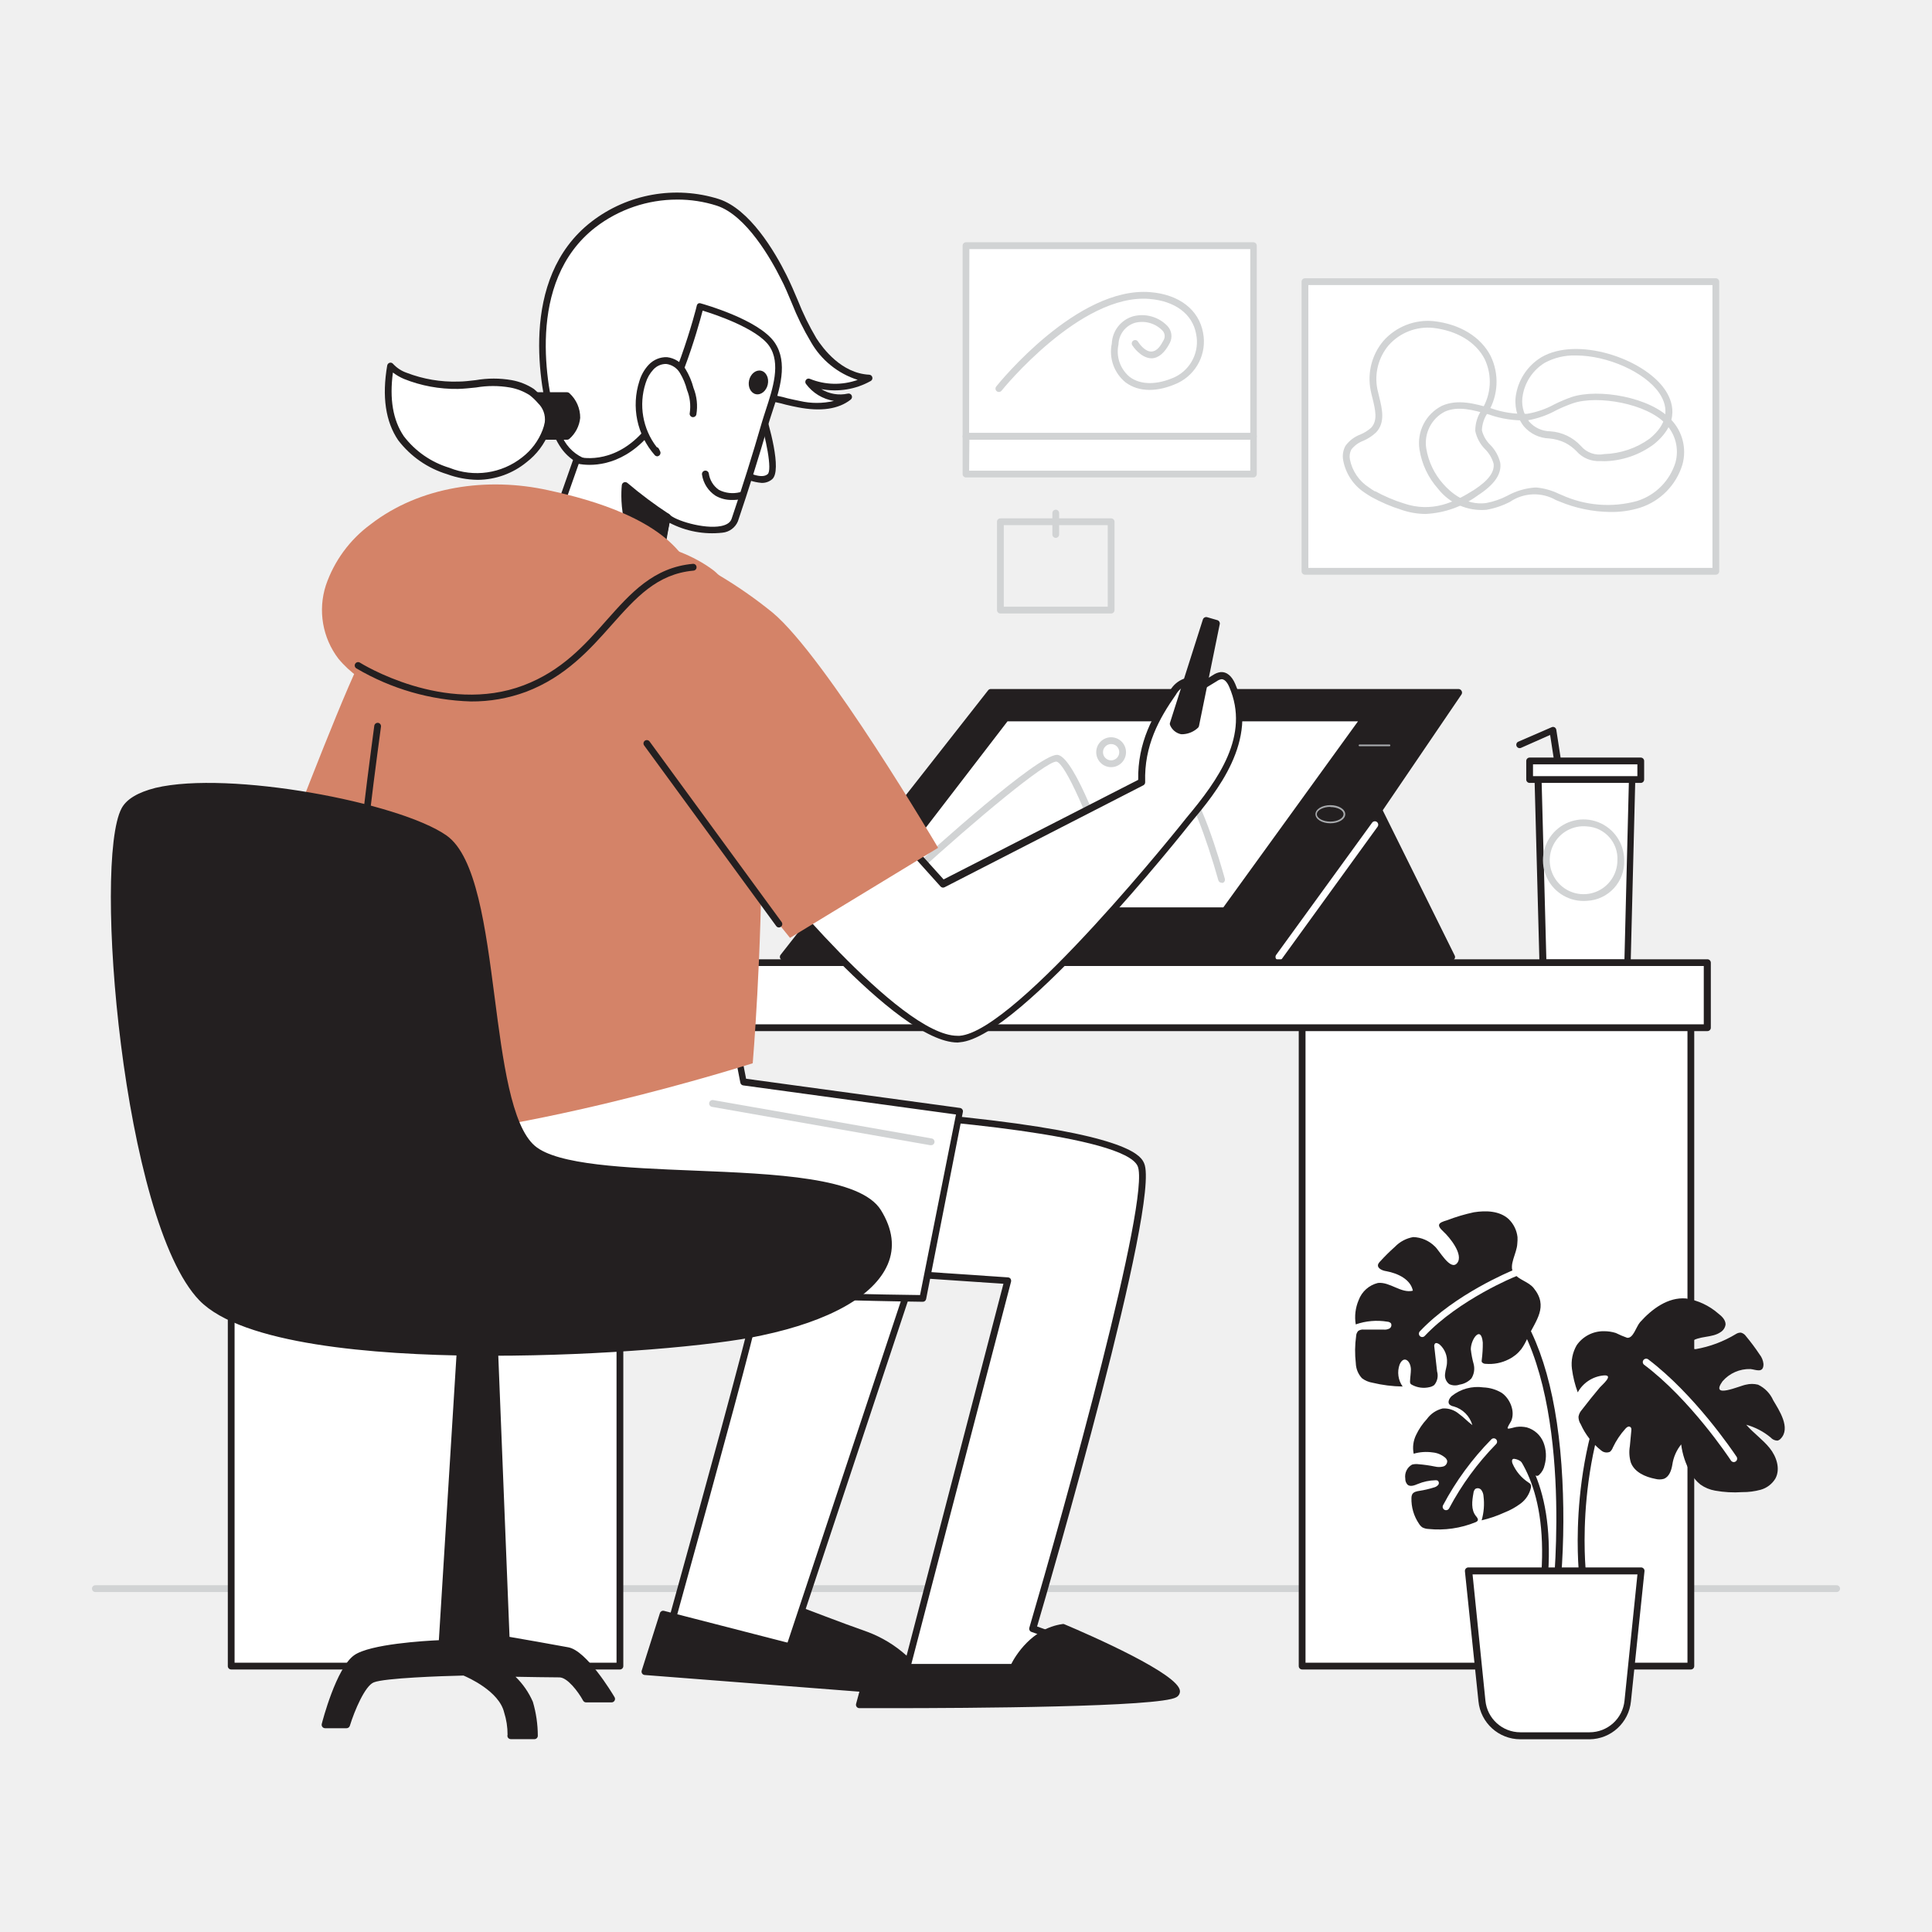
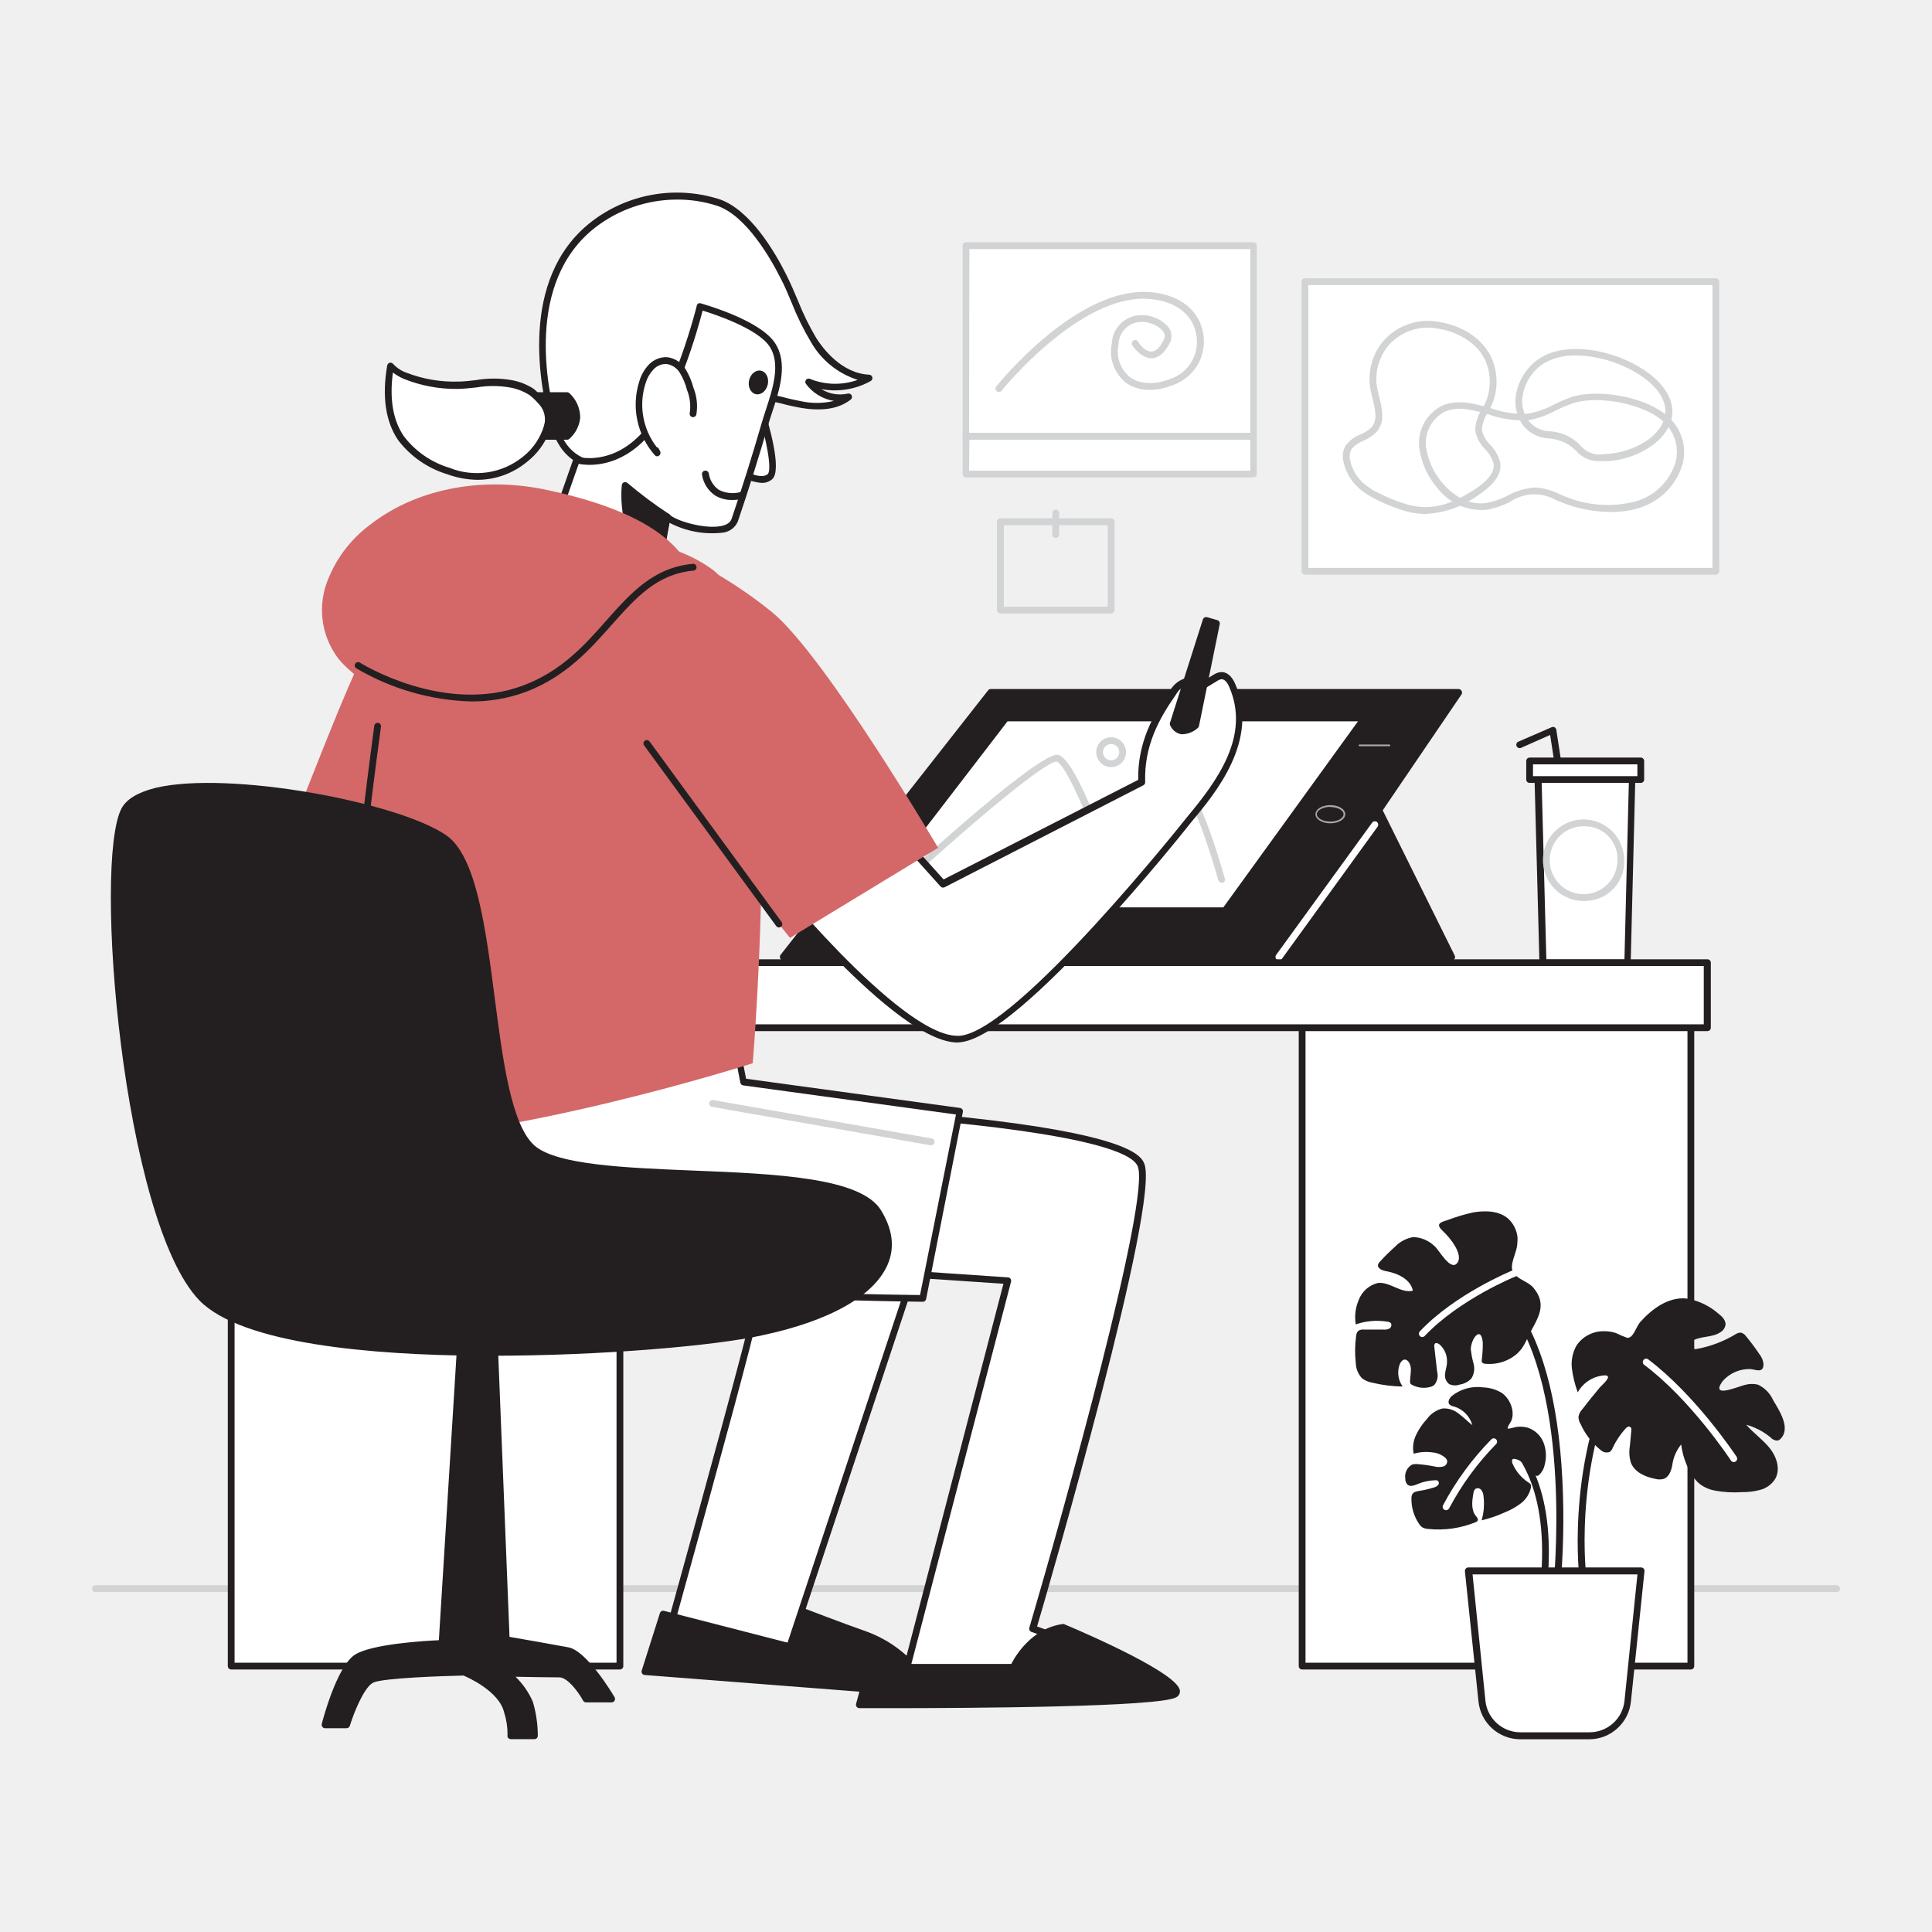
<svg xmlns="http://www.w3.org/2000/svg" width="202" height="202">
  <g fill="none" fill-rule="evenodd">
    <circle opacity=".203" transform="matrix(0 1 1 0 0 0)" cx="101" cy="101" r="101" />
    <g transform="translate(9 20)" fill-rule="nonzero">
      <path d="M183.03 146.454H.97a.355.355 0 010-.71h182.06a.355.355 0 010 .71z" fill="#D1D3D4" />
      <path fill="#FFF" d="M127.144 84.141h40.643v70.058h-40.643z" />
      <path d="M167.787 154.554h-40.643a.355.355 0 01-.354-.356V84.141c0-.197.159-.356.354-.356h40.643c.195 0 .354.16.354.356v70.043a.357.357 0 01-.354.37zm-40.29-.71h39.936V84.495h-39.935v69.347z" fill="#231F20" />
      <path fill="#FFF" d="M15.173 84.141h40.643v70.058H15.173z" />
      <path d="M55.816 154.554H15.173a.355.355 0 01-.354-.356V84.141c0-.197.158-.356.354-.356h40.643c.195 0 .354.16.354.356v70.043a.357.357 0 01-.354.37zm-40.29-.71h39.936V84.495H15.527v69.347zM134.71 63.827l8.046 16.22h-21.762z" fill="#231F20" />
      <path d="M142.756 80.403h-21.74a.35.35 0 01-.269-.583l13.715-16.22a.332.332 0 01.31-.122.354.354 0 01.277.192l8.04 16.222a.342.342 0 01-.333.511zm-20.998-.71h20.424l-7.55-15.22-12.874 15.22z" fill="#231F20" />
      <path fill="#231F20" d="M72.906 80.048h51.81l18.797-27.654H94.604z" />
      <path d="M124.717 80.403H72.892a.354.354 0 01-.276-.575l21.698-27.654a.346.346 0 01.276-.135H143.5c.13.004.249.077.311.192a.35.35 0 010 .37l-18.796 27.646a.347.347 0 01-.297.156zm-51.082-.71h50.919l18.315-26.944H94.774L73.635 79.693z" fill="#231F20" />
      <path fill="#FFF" d="M96.161 55.08L80.677 75.223h38.449l14.55-20.143z" />
      <path d="M119.126 75.579h-38.45a.354.354 0 01-.318-.2.378.378 0 010-.376L95.85 54.86a.346.346 0 01.276-.135h37.508a.34.34 0 01.31.192.35.35 0 010 .37l-14.55 20.142a.346.346 0 01-.268.15zm-37.727-.71h37.507l14.076-19.448H96.338l-14.94 19.447z" fill="#231F20" />
      <path d="M107.173 71.557a.354.354 0 01-.333-.241c-1.86-5.507-4.451-11.547-5.392-11.689-1.126 0-8.344 5.99-14.756 11.845a.355.355 0 01-.587-.185.358.358 0 01.106-.34c2.222-2.026 13.27-12.023 15.3-12.023h.078c1.812.277 5.018 9.379 5.959 12.164a.35.35 0 01-.226.448.29.29 0 01-.15.021z" fill="#D1D3D4" />
      <path d="M118.722 72.296a.354.354 0 01-.34-.263c-1.245-4.44-3.021-9.18-3.856-9.429-.835-.248-4.713 3.269-7.87 6.651a.354.354 0 01-.502.014.358.358 0 01-.014-.504c1.613-1.727 6.992-7.319 8.591-6.836 1.6.484 3.892 8.342 4.331 9.948a.355.355 0 01-.24.44l-.1-.02z" fill="#D1D3D4" />
      <path d="M130.095 66.079c-.87 0-1.557-.42-1.557-.952 0-.533.708-.945 1.557-.945.85 0 1.557.412 1.557.945 0 .533-.686.952-1.557.952zm0-1.72c-.75 0-1.415.349-1.415.768 0 .42.63.774 1.415.774.786 0 1.38-.355 1.38-.774 0-.42-.63-.746-1.38-.746v-.022zM136.28 58.022h-3.142a.092.092 0 01-.085-.086c0-.048.037-.088.085-.092h3.142a.085.085 0 01.085.092.085.085 0 01-.085.086z" fill="#A7A9AC" />
      <path d="M124.717 80.403a.375.375 0 01-.213-.064.363.363 0 01-.078-.497l10.036-13.827a.354.354 0 01.495-.078c.155.118.19.337.078.497L125 80.29a.36.36 0 01-.283.114z" fill="#FFF" />
      <path d="M107.173 60.21c-.86 0-1.557-.7-1.557-1.563a1.56 1.56 0 011.557-1.563c.86 0 1.557.7 1.557 1.563a1.56 1.56 0 01-1.557 1.563zm0-2.416a.85.85 0 00-.85.853c0 .47.38.852.85.852a.85.85 0 00.85-.852.847.847 0 00-.85-.853z" fill="#D1D3D4" />
      <path fill="#FFF" d="M9.773 80.652h159.74v6.8H9.773z" />
      <path d="M169.52 87.807H9.774a.355.355 0 01-.354-.355v-6.8a.362.362 0 01.354-.355h159.748c.193.003.35.16.353.355v6.8a.355.355 0 01-.353.355zm-159.393-.71h159.011V81H10.128v6.096z" fill="#231F20" />
      <path d="M69.856 117.436c.149.504-8.79 32.72-8.79 32.72l12.492 2.017 14.762-44.507-18.464 9.77z" fill="#FFF" />
      <path d="M73.558 152.529H73.5l-12.49-2.018a.36.36 0 01-.249-.157.414.414 0 01-.042-.29c3.489-12.549 8.683-31.527 8.782-32.593a.356.356 0 01.192-.34l18.463-9.77a.367.367 0 01.397.042.378.378 0 01.106.384l-14.77 44.507a.347.347 0 01-.332.235zm-12.031-2.665l11.804 1.912 14.395-43.378-17.551 9.28c-.39 2.039-3.298 12.846-8.662 32.186h.014z" fill="#231F20" />
      <path d="M60.31 148.763l-1.904 6.01 29.914 2.324a12.452 12.452 0 00-6.794-6.146c-3.107-1.094-6.454-2.401-6.454-2.401l-1.514 3.623-13.248-3.41z" fill="#231F20" />
      <path d="M88.32 157.453l-29.914-2.324a.354.354 0 01-.312-.462l1.904-6.01a.354.354 0 01.425-.235l12.95 3.332 1.416-3.34a.347.347 0 01.453-.191c.035 0 3.376 1.314 6.447 2.394a12.757 12.757 0 016.999 6.338c.06.108.06.24 0 .348a.34.34 0 01-.368.15zm-29.447-2.999L87.71 156.7a12.15 12.15 0 00-6.298-5.414c-2.527-.888-5.237-1.925-6.15-2.273l-1.38 3.296a.36.36 0 01-.417.214l-12.923-3.311-1.67 5.243zM39.312 117.862l-2.123 33.935s-7.176.249-8.973 1.513c-1.798 1.265-3.263 6.992-3.263 6.992h2.237s1.302-4.263 2.731-4.775c1.43-.511 9.554-.71 9.554-.71s3.92 1.52 4.55 4.128c.496 2.053.354 2.53.354 2.53h2.477a12.737 12.737 0 00-.495-3.454c-.495-1.421-2.357-3.12-2.357-3.12s4.098.086 5.464.086c1.366 0 2.788 2.615 2.788 2.615h2.668s-2.788-4.718-4.593-5.052c-1.805-.334-6.433-1.144-6.433-1.144l-1.26-31.618-3.326-1.926z" fill="#231F20" />
      <path d="M46.885 161.837h-2.477a.382.382 0 01-.29-.143.37.37 0 01-.05-.32 7.552 7.552 0 00-.36-2.337c-.532-2.224-3.78-3.652-4.247-3.85-2.3.049-8.259.262-9.37.71-.92.34-2.031 2.97-2.512 4.54a.361.361 0 01-.34.256h-2.257a.36.36 0 01-.34-.448c.056-.234 1.514-5.869 3.397-7.19 1.663-1.166 7.402-1.5 8.846-1.564l2.08-33.622a.37.37 0 01.185-.291.36.36 0 01.34 0l3.354 1.94c.105.06.172.17.177.29l1.252 31.335c1.033.178 4.629.803 6.157 1.094 1.897.356 4.536 4.718 4.827 5.216a.356.356 0 010 .355.36.36 0 01-.312.185h-2.668a.36.36 0 01-.311-.185c-.51-.938-1.642-2.43-2.477-2.43-.963 0-3.298-.043-4.586-.064a8.207 8.207 0 011.812 2.622c.34 1.153.513 2.35.516 3.552a.355.355 0 01-.346.349zm-2.123-.71h1.748a11.467 11.467 0 00-.468-2.985c-.46-1.329-2.243-2.949-2.264-2.97a.363.363 0 01-.092-.39.382.382 0 01.34-.228c.042 0 4.104.085 5.456.085 1.352 0 2.611 1.954 2.993 2.615h1.826c-.948-1.5-2.83-4.128-4.02-4.349-1.776-.334-6.369-1.13-6.425-1.137a.355.355 0 01-.298-.34l-1.238-31.42-2.69-1.556-2.059 33.395a.355.355 0 01-.34.334c-1.967.07-7.38.461-8.782 1.42-1.274.896-2.505 4.54-3.007 6.346h1.514c.326-1.002 1.486-4.264 2.83-4.754 1.345-.49 9.342-.71 9.675-.71h.134c.17.064 4.105 1.613 4.77 4.37.21.742.348 1.504.41 2.273h-.013z" fill="#231F20" />
      <path d="M80.231 96.22s28.265 1.513 30.049 5.556c1.783 4.043-11.323 48.5-11.323 48.5s13.835 4.803 11.57 5.812c-2.264 1.01-24.91-1.009-24.91-1.009l10.735-41.21-27.968-1.89 11.847-15.76z" fill="#FFF" />
      <path d="M106.968 156.728c-6.638 0-19.54-1.13-21.358-1.293a.36.36 0 01-.262-.15.364.364 0 01-.05-.298l10.616-40.763-27.544-1.861a.382.382 0 01-.297-.206.35.35 0 01.042-.363L79.97 96.006a.304.304 0 01.297-.142c.071 0 7.162.384 14.38 1.265 14.784 1.79 15.683 3.83 15.98 4.505 1.748 3.972-9.907 44.052-11.195 48.422 3.758 1.315 11.684 4.263 11.74 5.72a.66.66 0 01-.46.64c-1.226.284-2.487.39-3.743.312zm-20.884-1.968c6.567.582 22.575 1.783 24.323 1.002-.467-.86-6.284-3.311-11.564-5.138a.356.356 0 01-.219-.44c3.623-12.328 12.738-45.04 11.323-48.259-1.415-3.219-21.613-4.903-29.553-5.336L69.07 111.702l27.317 1.854a.36.36 0 01.269.142.406.406 0 01.056.299l-10.63 40.763z" fill="#231F20" />
      <path d="M70.642 70.953s14.522 18.19 20.728 17.685c6.207-.504 23.984-22.929 23.984-22.929 3.213-3.85 6.808-8.739 4.508-14.047-.227-.511-.623-1.058-1.175-1.016a1.497 1.497 0 00-.644.263l-1.981 1.222c.063-.547-.63-.938-1.161-.788-.517.202-.947.58-1.217 1.065-2.06 2.942-3.39 5.741-3.277 9.365L89.63 72.431l-8.244-9.159" fill="#FFF" />
      <path d="M91.122 89c-6.447 0-20.169-17.052-20.756-17.827a.356.356 0 01.074-.474.353.353 0 01.478.034c.141.178 14.097 17.564 20.183 17.564h.24c5.988-.483 23.546-22.573 23.716-22.8 3.319-3.965 6.666-8.612 4.465-13.678-.085-.2-.382-.832-.82-.803a1.165 1.165 0 00-.49.213l-1.995 1.215a.353.353 0 01-.538-.341.285.285 0 00-.127-.263.706.706 0 00-.58-.142 2.126 2.126 0 00-1.026.93c-1.741 2.488-3.334 5.315-3.213 9.152a.355.355 0 01-.191.327L89.764 72.765a.353.353 0 01-.425-.078l-8.237-9.173a.356.356 0 01.502-.505l8.054 8.939 20.346-10.41c-.064-3.929 1.564-6.82 3.34-9.357a2.763 2.763 0 011.415-1.208c.436-.105.895.003 1.239.291.095.084.176.182.24.292l1.586-.974a1.8 1.8 0 01.806-.312c.616-.05 1.161.405 1.515 1.229 2.562 5.897-2.067 11.44-4.558 14.417-.707.909-17.918 22.545-24.21 23.056l-.255.029z" fill="#231F20" />
      <path d="M23.106 67.848s-7.48 17.017-4.706 18.836c2.774 1.82 19.66 0 19.66 0l-1.465-22.026" fill="#FFF" />
      <path d="M24.819 87.807c-3.022 0-5.662-.213-6.624-.853-.481-.312-1.953-1.272 1.182-10.487 1.507-4.44 3.382-8.718 3.404-8.76a.354.354 0 11.644.283c-2.831 6.473-6.667 17.18-4.841 18.367 2.123 1.421 14.154.484 19.108 0L36.276 64.68a.355.355 0 11.708-.05l1.465 22.027a.355.355 0 01-.319.376c-.495.029-7.628.775-13.311.775z" fill="#231F20" />
      <path d="M29.2 96.688s-3.66 8.157.24 13.301c3.9 5.145 58.03 5.763 58.03 5.763l3.886-19.533-22.646-3.097-1.316-6.758-38.195 10.324z" fill="#FFF" />
      <path d="M87.485 116.107c-.135 0-13.701-.163-27.6-.952-18.719-1.066-29.065-2.736-30.75-4.974-3.977-5.243-.438-13.315-.282-13.656.042-.1.129-.173.233-.199l38.216-10.324c.095-.03.2-.014.283.043.08.05.137.133.155.227l1.267 6.516 22.37 3.055a.34.34 0 01.24.15.335.335 0 01.057.27l-3.842 19.553a.354.354 0 01-.347.291zm-58.03-19.12c-.46 1.13-3.171 8.256.268 12.79 2.987 3.936 38.725 5.4 57.472 5.627l3.758-18.879-22.25-3.041a.354.354 0 01-.297-.284l-1.239-6.395-37.713 10.182z" fill="#231F20" />
      <path d="M51.378 27.973a4.876 4.876 0 01-1.415-1.293 7.51 7.51 0 01-1.132-2.522c-1.918-6.963-1.932-15.88 4.246-20.648A14.306 14.306 0 0166.056 1.2c3 .981 5.548 5.124 6.886 7.817 1.097 2.18 1.84 4.554 3.142 6.615 1.302 2.06 3.376 3.865 5.81 3.986a7.306 7.306 0 01-6.37.383 4.146 4.146 0 004.212 1.585c-1.416 1.13-3.44 1.087-5.223.71-1.783-.376-3.539-.945-5.371-.71-2.831.32-4.671 2.408-6.886 3.922-2.81 1.847-7.665 4.334-10.878 2.465z" fill="#FFF" />
      <path d="M54.046 28.997a5.524 5.524 0 01-2.83-.71 5.082 5.082 0 01-1.536-1.422 7.93 7.93 0 01-1.189-2.672c-.934-3.41-3.397-15.02 4.352-21.017A14.623 14.623 0 0166.155.81c3.213 1.044 5.824 5.436 7.077 7.958.425.853.807 1.74 1.168 2.6a28.141 28.141 0 001.953 3.994c.708 1.1 2.633 3.673 5.527 3.815.157.006.29.117.326.27a.342.342 0 01-.17.39 7.673 7.673 0 01-5.166.846c.829.512 1.823.68 2.774.47a.356.356 0 01.304.625c-1.267 1.001-3.12 1.271-5.513.81-.425-.079-.85-.178-1.274-.277a11.929 11.929 0 00-3.984-.455c-2.003.227-3.489 1.42-5.067 2.622-.538.419-1.09.845-1.663 1.243-1.65 1.151-5.188 3.276-8.4 3.276zm7.75-28.13a13.998 13.998 0 00-8.535 2.899c-7.395 5.734-5.01 16.96-4.098 20.271.207.87.575 1.695 1.083 2.43.355.487.806.895 1.324 1.2 3.41 1.99 8.895-1.42 10.495-2.507a30.127 30.127 0 001.62-1.215c1.585-1.237 3.227-2.516 5.428-2.764a12.43 12.43 0 014.246.469c.418.092.835.192 1.253.27a7.86 7.86 0 003.58 0 4.54 4.54 0 01-2.922-1.777.356.356 0 010-.426.339.339 0 01.41-.106 7.001 7.001 0 004.997.106 8.648 8.648 0 01-4.89-3.958 28.077 28.077 0 01-2.01-4.092c-.361-.846-.708-1.727-1.154-2.558-.976-1.954-3.588-6.6-6.673-7.603a13.402 13.402 0 00-4.154-.64z" fill="#231F20" />
      <path d="M70.557 22.914s1.932 6.068.92 6.928c-1.012.86-3.114-.49-3.114-.49" fill="#FFF" />
      <path d="M70.62 30.489a5.258 5.258 0 01-2.427-.839.356.356 0 11.382-.597c.496.313 2.046 1.088 2.69.52.488-.42-.142-3.724-1.048-6.545a.363.363 0 01.234-.447.354.354 0 01.446.227c.467 1.478 1.917 6.395.828 7.304a1.61 1.61 0 01-1.104.377z" fill="#231F20" />
      <path d="M71.732 15.958c1.649 2.36 0 5.898-.708 8.306a227.36 227.36 0 01-3.163 10.097c-.708 2.132-6.285.59-7.077-.327l-1.515 8.747-11.726-4.072 3.772-10.608s3.772 1.095 7.169-2.678c3.397-3.773 5.76-13.394 5.76-13.394s5.881 1.62 7.488 3.93z" fill="#FFF" />
      <path d="M59.262 43.136h-.113L47.415 39.08a.34.34 0 01-.205-.178.414.414 0 010-.277l3.744-10.643a.346.346 0 01.424-.22c.15.035 3.617.973 6.816-2.58 3.198-3.553 5.661-13.138 5.661-13.237a.34.34 0 01.163-.22.353.353 0 01.269 0c.247.07 6.03 1.684 7.692 4.064 1.472 2.131.524 4.974-.247 7.318-.149.455-.29.888-.41 1.293A232.04 232.04 0 0168.15 34.51a1.954 1.954 0 01-1.628 1.187 9.627 9.627 0 01-5.527-1.038l-1.415 8.186a.334.334 0 01-.17.241.318.318 0 01-.149.05zM47.99 38.49l10.997 3.823 1.416-8.342a.355.355 0 01.615-.17c.51.59 3.574 1.556 5.372 1.2.608-.12.976-.376 1.104-.76a227.467 227.467 0 003.163-10.075c.12-.412.269-.853.418-1.322.707-2.167 1.613-4.867.34-6.686-1.275-1.819-5.662-3.296-6.95-3.68-.474 1.812-2.668 9.755-5.754 13.18-2.965 3.29-6.178 3.041-7.204 2.842l-3.517 9.99z" fill="#231F20" />
      <path d="M68.49 31.803s-3.078.881-3.708-2.238" fill="#FFF" />
      <path d="M67.55 32.272a3.302 3.302 0 01-1.735-.44 3.184 3.184 0 01-1.415-2.196.36.36 0 01.708-.142c.095.7.48 1.327 1.061 1.727.68.344 1.462.43 2.201.241a.366.366 0 01.45.45.367.367 0 01-.259.26 4.16 4.16 0 01-1.012.1z" fill="#231F20" />
      <path d="M63.459 23.263a4.842 4.842 0 00-.29-2.6 7.178 7.178 0 00-.793-1.89 2.349 2.349 0 00-1.67-1.074 2.12 2.12 0 00-1.62.71c-.414.446-.72.98-.892 1.564a7.59 7.59 0 001.535 7.382l-.134-.256" fill="#FFF" />
      <path d="M59.73 27.71a.367.367 0 01-.263-.113 8.003 8.003 0 01-1.613-7.766c.19-.635.524-1.216.976-1.698a2.507 2.507 0 011.904-.79c.798.092 1.51.545 1.932 1.23.376.616.66 1.284.842 1.983a5.17 5.17 0 01.298 2.792.36.36 0 01-.44.256.355.355 0 01-.247-.434 4.614 4.614 0 00-.29-2.401 6.473 6.473 0 00-.75-1.79 1.946 1.946 0 00-1.416-.925c-.51-.01-.999.2-1.344.576-.377.405-.655.89-.814 1.421a7.278 7.278 0 001.153 6.693c.1.028.184.094.234.185l.127.256a.349.349 0 01-.113.454.332.332 0 01-.177.072z" fill="#231F20" />
      <ellipse fill="#231F20" transform="rotate(-77.39 70.297 19.985)" cx="70.297" cy="19.985" rx="1.257" ry="1" />
      <path d="M60.777 34.034a43.273 43.273 0 01-4.41-3.29s-.707 6.154 3.49 7.568l.92-4.278z" fill="#231F20" />
      <path d="M59.857 38.667a.317.317 0 01-.114 0c-4.401-1.485-3.757-7.68-3.73-7.944.016-.13.1-.24.22-.291a.367.367 0 01.361.057 43.89 43.89 0 004.374 3.268c.121.08.182.226.155.37l-.92 4.263a.362.362 0 01-.17.234.388.388 0 01-.176.043zm-3.17-7.198c0 1.52.197 5.152 2.915 6.36l.778-3.631a43.93 43.93 0 01-3.694-2.729z" fill="#231F20" />
-       <path d="M27.006 99.381s.636-43.484 7.133-53.495c6.497-10.012 23.354-12.271 31.393-6.303 8.04 5.969 4.169 51.585 4.169 51.585S44.068 99.38 27.006 99.38z" fill="#d48368" />
-       <path d="M59.92 37.026a46.893 46.893 0 0111.861 7.027c5.563 4.64 17.303 24.59 17.303 24.59L73.6 78.059 59.7 60.85l.22-23.823zM40.834 39.733s-8.103.916-12.392 9.848c-2.321 4.845-8.266 20.491-8.266 20.491l17.877 2.068 2.78-32.407z" fill="#d48368" />
+       <path d="M27.006 99.381s.636-43.484 7.133-53.495c6.497-10.012 23.354-12.271 31.393-6.303 8.04 5.969 4.169 51.585 4.169 51.585S44.068 99.38 27.006 99.38z" fill="hsl(360, 56%, 62%)" />
+       <path d="M59.92 37.026a46.893 46.893 0 0111.861 7.027c5.563 4.64 17.303 24.59 17.303 24.59L73.6 78.059 59.7 60.85l.22-23.823zM40.834 39.733s-8.103.916-12.392 9.848c-2.321 4.845-8.266 20.491-8.266 20.491l17.877 2.068 2.78-32.407z" fill="hsl(360, 56%, 62%)" />
      <path d="M72.44 76.971a.346.346 0 01-.284-.149L58.35 57.943a.356.356 0 01.071-.497.36.36 0 01.495.078l13.807 18.879a.356.356 0 01-.283.568zM113.655 55.634l3.454-10.764 1.076.312-2.173 10.616s-1.529 1.478-2.357-.164z" fill="#231F20" />
      <path d="M114.717 56.764h-.24a1.587 1.587 0 01-1.14-.952.357.357 0 010-.27l3.432-10.779a.368.368 0 01.439-.234l1.076.312a.355.355 0 01.247.412l-2.172 10.658a.341.341 0 01-.1.178 2.493 2.493 0 01-1.542.675zm-.708-1.172c.11.227.315.394.56.454.405.004.796-.152 1.09-.433l2.087-10.182-.432-.12-3.305 10.28z" fill="#231F20" />
-       <path d="M48.35 31.263c-6.37-1.42-13.447-.426-18.592 3.553a13.205 13.205 0 00-4.692 6.395 8.397 8.397 0 001.317 7.659c4.883 5.89 15.604 5.862 22.235 3.936 4.523-1.307 17.912-7.688 14.225-13.954-2.654-4.484-9.717-6.559-14.493-7.589z" fill="#d48368" />
+       <path d="M48.35 31.263c-6.37-1.42-13.447-.426-18.592 3.553a13.205 13.205 0 00-4.692 6.395 8.397 8.397 0 001.317 7.659c4.883 5.89 15.604 5.862 22.235 3.936 4.523-1.307 17.912-7.688 14.225-13.954-2.654-4.484-9.717-6.559-14.493-7.589z" fill="hsl(360, 56%, 62%)" />
      <path d="M40.24 53.34a25.013 25.013 0 01-11.982-3.461.348.348 0 01-.113-.49.353.353 0 01.488-.107c.085.057 8.84 5.52 17.126 2.366 3.978-1.513 6.37-4.2 8.655-6.792 2.527-2.843 4.912-5.528 9.03-5.905a.353.353 0 01.383.327.35.35 0 01-.319.384c-3.835.348-6.03 2.842-8.563 5.684-2.25 2.536-4.798 5.407-8.938 6.984a16.219 16.219 0 01-5.768 1.01zM27.642 83.842a.354.354 0 01-.34-.37c.517-11.247 2.832-27.433 2.832-27.596a.361.361 0 01.403-.299c.19.03.322.207.297.398 0 .164-2.342 16.342-2.83 27.526a.355.355 0 01-.362.341zM81.915 154.32h15.039s1.635-3.66 5.159-4.164c0 0 13.715 5.819 11.698 7.012-2.017 1.194-32.957 1.066-32.957 1.066l1.061-3.915z" fill="#231F20" />
      <path d="M84.01 158.597h-3.163a.356.356 0 01-.34-.448l1.062-3.915a.354.354 0 01.346-.263h14.82c.417-.817 2.123-3.702 5.328-4.164a.324.324 0 01.184 0c2.831 1.194 12.031 5.23 12.123 6.992a.711.711 0 01-.375.654c-1.72 1.037-21.783 1.144-29.985 1.144zm-2.696-.71c12.406.035 30.919-.193 32.32-1.024 0-.881-5.994-3.972-11.57-6.345-3.214.526-4.77 3.915-4.785 3.95a.354.354 0 01-.325.206h-14.77l-.87 3.212zM70.55 119.368c9.575-2.025 15.994-6.522 12.229-12.59-3.765-6.068-30.806-2.132-36.093-6.63-5.286-4.497-3.396-28.35-9.2-32.435-5.803-4.085-30.678-8.214-33.46-3.055-2.78 5.158 0 42.695 8.104 51.03 8.103 8.334 49.078 5.613 58.42 3.68z" fill="#231F20" />
      <path d="M42.462 121.749h-1.6c-10.757-.093-24.521-1.18-29.015-5.784-8.011-8.299-11.14-45.85-8.132-51.456.517-.96 1.699-1.663 3.539-2.132 7.692-1.833 25.477 1.506 30.43 4.974 3.122 2.195 4.091 9.677 5.032 16.91.857 6.608 1.741 13.436 4.211 15.547 2.35 2.003 9.568 2.295 16.553 2.579 8.598.348 17.494.71 19.624 4.135 1.232 1.99 1.472 3.908.708 5.684-1.415 3.283-6.072 5.919-13.17 7.418-4.876 1.08-16.794 2.125-28.18 2.125zm-29.83-59.137a23.694 23.694 0 00-5.237.49c-1.613.384-2.646.973-3.057 1.748-2.746 5.094.248 42.567 8.047 50.61 7.933 8.179 48.696 5.507 58.087 3.553 6.773-1.42 11.387-3.979 12.668-7.006.665-1.563.446-3.26-.658-5.044-1.932-3.112-10.616-3.46-19.052-3.802-7.43-.298-14.45-.582-16.984-2.75-2.675-2.287-3.539-8.945-4.452-15.993-.912-7.049-1.868-14.41-4.741-16.42-3.822-2.708-16.135-5.386-24.62-5.386z" fill="#231F20" />
      <path d="M88.32 99.737h-.057l-22.816-4.008a.36.36 0 01.12-.71l22.817 4.007a.356.356 0 01-.064.71z" fill="#D1D3D4" />
      <path d="M154.1 146.368l-.708-.078c0-.206 2.23-20.776-4.862-29.913l.56-.433c3.057 3.936 4.833 10.26 5.265 18.793a80.41 80.41 0 01-.255 11.631z" fill="#231F20" />
      <path d="M151.658 148.99a2.446 2.446 0 01.071-.71c1.692-10.765-1.175-15.781-3.878-18.097l.46-.54c2.83 2.43 5.86 7.66 4.119 18.75-.043.27-.07.448-.07.52l-.702.077z" fill="#231F20" />
      <path d="M147.986 125.614a4.036 4.036 0 00-1.883-.554 4.326 4.326 0 00-3.333.916c-.234.228-.439.611-.227.86a.84.84 0 00.453.213 2.836 2.836 0 011.946 1.954c-.488-.362-.905-.824-1.415-1.186a2.379 2.379 0 00-1.691-.555 2.83 2.83 0 00-1.65 1.109 6.58 6.58 0 00-1.124 1.655 3.06 3.06 0 00-.255 1.968 4.702 4.702 0 011.988-.135c.474.043.923.23 1.288.533.11.086.19.206.227.341a.568.568 0 01-.446.604 1.79 1.79 0 01-.82 0 14.376 14.376 0 00-1.749-.248 1.713 1.713 0 00-.658.042c-.518.29-.8.875-.708 1.464-.01.24.08.475.248.647.29.227.708.064 1.047-.079a5.12 5.12 0 011.869-.397.43.43 0 01.212.035.313.313 0 01.057.462.841.841 0 01-.453.263c-.486.154-.983.27-1.487.348-.29.043-.63.107-.77.37a.806.806 0 00-.079.369 4.56 4.56 0 00.793 2.707c.088.144.203.27.34.37.194.103.41.161.63.17a10.28 10.28 0 004.953-.71.439.439 0 00.205-.15c.092-.163-.063-.355-.184-.497-.523-.647-.403-1.577-.254-2.395a.712.712 0 01.184-.426.473.473 0 01.637.1c.143.194.224.426.233.667.105.841.037 1.695-.198 2.509.815-.191 1.61-.462 2.37-.81a7.316 7.316 0 001.728-.96 2.843 2.843 0 001.054-1.634.528.528 0 00-.035-.362.588.588 0 00-.213-.185 4.486 4.486 0 01-1.67-1.975c-.07-.17-.106-.405.05-.49a.338.338 0 01.205 0c.892.149 1.345 1.15 2.08 1.684.059.048.13.078.206.085a.325.325 0 00.24-.107c.296-.276.497-.64.574-1.037a3.759 3.759 0 00-.128-2.366 2.672 2.672 0 00-1.727-1.556 3.038 3.038 0 00-1.104-.05c-.127 0-.806.242-.898.156-.092-.085.269-.597.354-.767.46-1.052-.156-2.402-1.012-2.97zM158.679 119.184a3.407 3.407 0 00-2.831 1.47 3.935 3.935 0 00-.495 2.459c.11.842.314 1.669.608 2.465a3.46 3.46 0 012.704-1.769c1.153-.1-.191 1.016-.39 1.25a66.853 66.853 0 00-1.89 2.353c-.18.199-.3.445-.346.71-.002.286.082.566.24.803a7.257 7.257 0 002.124 2.721c.253.223.61.28.92.15.143-.12.25-.278.311-.455a8.102 8.102 0 011.31-1.961c.127-.15.332-.299.495-.192.163.106.134.27.12.426l-.149 1.585a3.773 3.773 0 00.1 1.712c.375 1.009 1.507 1.513 2.561 1.712.288.079.59.079.878 0 .566-.199.8-.874.899-1.47a4.378 4.378 0 01.927-2.132 7.973 7.973 0 00.97 2.935c.255.487.61.915 1.04 1.257.457.326.982.545 1.535.64a11.49 11.49 0 002.831.156 7.05 7.05 0 001.94-.249 2.627 2.627 0 001.528-1.158c.559-1.009.127-2.31-.595-3.204-.722-.896-1.698-1.564-2.448-2.437a6.841 6.841 0 012.554 1.335.947.947 0 00.708.327.63.63 0 00.326-.185c1.118-1.122-.17-3.02-.765-4.028a3.27 3.27 0 00-1.585-1.634 2.58 2.58 0 00-1.274 0c-.637.106-3.793 1.548-2.448-.349a3.702 3.702 0 012.93-1.286c.544.05 1.372.49 1.358-.533a1.923 1.923 0 00-.41-1.001c-.438-.658-.91-1.291-1.416-1.898a.927.927 0 00-.53-.376.903.903 0 00-.531.15 12.043 12.043 0 01-4.204 1.576c-.34 0-.814-.106-.757-.44a.497.497 0 01.22-.291c.898-.71 2.243-.405 3.163-1.06.277-.176.461-.468.502-.795 0-.476-.389-.852-.771-1.144a6.697 6.697 0 00-3.376-1.57c-1.861-.15-3.538 1.08-4.79 2.48-.418.476-.709 1.712-1.353 1.634a10.734 10.734 0 01-1.189-.505 4.04 4.04 0 00-1.26-.184zM149.663 109.35a3.103 3.103 0 00-.927-1.89c-.949-.867-2.371-.91-3.638-.71a18.55 18.55 0 00-2.788.83c-.913.264-1.182.47-.368 1.216.573.518 2.123 2.373 1.415 3.261-.707.888-1.896-1.378-2.356-1.755a3.362 3.362 0 00-2.237-.96 3.485 3.485 0 00-1.925 1.024c-.551.49-1.076 1.01-1.57 1.556a.789.789 0 00-.185.277c-.113.412.446.654.864.71 1.196.221 2.533.846 2.774 2.04-1.232.305-2.392-.945-3.652-.81a2.87 2.87 0 00-2.017 1.798c-.34.799-.445 1.679-.304 2.536a6.726 6.726 0 013.312-.284.572.572 0 01.368.163.413.413 0 01-.163.555c-.192.096-.41.133-.623.106h-2.052a.889.889 0 00-.573.135.812.812 0 00-.227.533 11.185 11.185 0 00-.035 2.842 2.42 2.42 0 00.644 1.578c.32.242.694.403 1.09.468a14.34 14.34 0 003.163.398 2.51 2.51 0 01-.318-2.295c.424-.994 1.146-.419 1.182.484 0 .426-.078.845-.092 1.271a.45.45 0 00.042.235c.043.055.099.1.163.128a2.588 2.588 0 001.84.241 1.18 1.18 0 00.488-.22c.33-.394.44-.927.297-1.421l-.29-2.565a.4.4 0 01.071-.348c.127-.128.354 0 .488.1.528.47.81 1.16.765 1.868 0 .405-.17.796-.199 1.194a1.16 1.16 0 00.425 1.073 1.41 1.41 0 001.09.056 2.12 2.12 0 001.238-.646c.282-.448.367-.994.234-1.506a9.562 9.562 0 01-.297-1.542c0-1.052 1.075-2.558 1.252-.71.007.602-.028 1.206-.106 1.804a.528.528 0 000 .234.48.48 0 00.404.192 4.457 4.457 0 002.413-.469c.513-.25.963-.615 1.316-1.066.262-.37.482-.768.658-1.186.857-1.826 2.222-3.254.63-5.208-.545-.668-1.557-.846-2.066-1.528-.602-.81.325-2.096.36-3.112.025-.224.032-.45.022-.675z" fill="#231F20" />
      <path d="M144.56 144.237h18.046l-1.415 13.6a4.04 4.04 0 01-4.02 3.637h-7.211a4.04 4.04 0 01-4.013-3.638l-1.387-13.6z" fill="#FFF" />
      <path d="M157.2 161.85h-7.24a4.401 4.401 0 01-4.38-3.971l-1.416-13.6c-.007-.1.026-.2.092-.277a.368.368 0 01.276-.12h18.046a.346.346 0 01.27.12.335.335 0 01.091.277l-1.415 13.6a4.395 4.395 0 01-4.324 3.972zm-12.236-17.237l1.344 13.195a3.671 3.671 0 003.652 3.311h7.24a3.671 3.671 0 003.651-3.311l1.352-13.195h-17.24z" fill="#231F20" />
      <path d="M156.089 144.486c0-.128-1.416-13.145 4.953-23.633l.61.37c-6.236 10.274-4.849 23.05-4.834 23.177l-.73.086z" fill="#231F20" />
      <path d="M139.698 119.795a.36.36 0 01-.24-.1.356.356 0 010-.504c3.694-3.908 9.511-6.288 9.759-6.395a.356.356 0 01.262.66c-.057 0-5.924 2.417-9.512 6.218a.353.353 0 01-.269.12zM142.19 137.899a.354.354 0 01-.312-.519 29.544 29.544 0 015.053-6.892.346.346 0 01.495 0 .356.356 0 010 .498 29.019 29.019 0 00-4.91 6.714.36.36 0 01-.326.199zM172.28 132.868a.368.368 0 01-.297-.156c-.17-.263-4.246-6.395-9.08-10.018a.356.356 0 01-.07-.498.36.36 0 01.495-.07c4.827 3.658 8.804 9.535 9.243 10.188a.356.356 0 01-.1.49.325.325 0 01-.19.064zM127.441 9.45h42.964v30.283h-42.964z" fill="#FFF" />
      <path d="M170.398 40.088h-42.957a.355.355 0 01-.354-.355V9.45c0-.196.159-.355.354-.355h42.957c.196 0 .354.159.354.355v30.283a.355.355 0 01-.354.355zm-42.603-.71h42.25V9.804h-42.25v29.572z" fill="#D1D3D4" />
      <path d="M155.169 68.48a.361.361 0 01-.354-.298l-1.741-11.34-3.043 1.35a.353.353 0 01-.467-.185.35.35 0 01.184-.461l3.474-1.507a.346.346 0 01.312 0 .362.362 0 01.184.256l1.812 11.76a.35.35 0 01-.298.404l-.063.022z" fill="#231F20" />
      <path fill="#FFF" d="M161.17 80.652h-8.86l-.482-19.149h9.823z" />
      <path d="M161.17 81h-8.86a.355.355 0 01-.354-.341l-.51-19.142a.363.363 0 01.354-.37h9.823c.196.012.35.173.354.37l-.482 19.185a.354.354 0 01-.325.298zm-8.492-.71h8.166l.46-18.439h-9.115l.489 18.438z" fill="#231F20" />
      <path fill="#FFF" d="M150.93 59.563h11.62v1.94h-11.62z" />
      <path d="M162.55 61.858h-11.62a.355.355 0 01-.354-.355v-1.94c0-.196.158-.355.354-.355h11.62c.195 0 .354.16.354.355v1.94a.355.355 0 01-.354.355zm-11.267-.71h10.913v-1.23h-10.913v1.23z" fill="#231F20" />
      <path d="M156.93 74.186a4.243 4.243 0 01-4.17-2.365 4.276 4.276 0 01.677-4.76 4.235 4.235 0 014.663-1.1 4.263 4.263 0 012.716 3.962 4.086 4.086 0 01-3.885 4.263zm0-7.78a3.535 3.535 0 00-3.514 1.923 3.564 3.564 0 00.521 3.985 3.529 3.529 0 003.89.947 3.552 3.552 0 002.281-3.303 3.377 3.377 0 00-3.177-3.552zM140.052 33.736a7.877 7.877 0 01-2.547-.44 17.16 17.16 0 01-3.093-1.322c-.24-.135-.474-.292-.708-.448a5.174 5.174 0 01-2.271-3.418 2.282 2.282 0 01.24-1.492c.393-.54.934-.952 1.557-1.186a4.039 4.039 0 001.132-.71c.708-.761.432-1.87.15-3.042-.079-.298-.15-.59-.206-.874a6.164 6.164 0 011.344-5.172 6.222 6.222 0 015.259-2.054c2.745.313 4.911 1.641 5.944 3.638a6.189 6.189 0 01-.29 5.926 3.412 3.412 0 00-.623 1.847c.144.586.451 1.118.885 1.535.504.514.86 1.154 1.033 1.854.17 1.166-.594 2.281-2.335 3.41a10.003 10.003 0 01-5.47 1.948zm-5.286-2.388c.944.522 1.937.948 2.965 1.272 2.987 1.023 5.329-.092 7.417-1.42 1.486-.974 2.123-1.855 2.017-2.715a3.428 3.428 0 00-.878-1.506 3.827 3.827 0 01-1.04-1.912 3.84 3.84 0 01.672-2.216 5.526 5.526 0 00.311-5.308c-.92-1.784-2.887-2.97-5.392-3.261a5.487 5.487 0 00-4.65 1.819 5.458 5.458 0 00-1.182 4.568c.057.27.128.554.199.839.304 1.243.65 2.657-.319 3.694-.39.37-.843.67-1.337.881a2.831 2.831 0 00-1.26.917 1.597 1.597 0 00-.149 1.037 4.526 4.526 0 001.989 2.928c.205.15.418.29.637.419v-.036z" fill="#D1D3D4" />
      <path d="M159.323 33.53a14.162 14.162 0 01-5.287-1.102l-.354-.142a4.528 4.528 0 00-4.805.185 8.547 8.547 0 01-2.463.831 5.779 5.779 0 01-5.06-2.202 8.035 8.035 0 01-1.939-4.1 4.36 4.36 0 012.371-4.583c1.642-.71 3.39-.22 5.088.263 1.218.437 2.508.635 3.8.583a9.02 9.02 0 002.832-.98c.578-.29 1.174-.544 1.783-.761 2.83-.945 8.301 0 10.453 2.373a4.888 4.888 0 011.167 4.668 6.822 6.822 0 01-4.465 4.533 10.005 10.005 0 01-3.121.434zm-7.834-2.558h.17a6.85 6.85 0 012.3.646l.34.143a11.599 11.599 0 007.876.618 6.113 6.113 0 004.005-4.029 4.218 4.218 0 00-1.012-4.014c-1.939-2.132-7.112-3.049-9.702-2.175-.583.202-1.152.44-1.706.71a9.691 9.691 0 01-3.022 1.074 10.718 10.718 0 01-4.076-.611c-1.642-.47-3.199-.917-4.607-.292a3.678 3.678 0 00-1.932 3.844 7.366 7.366 0 001.798 3.745c.75.845 2.32 2.238 4.444 1.968a8.032 8.032 0 002.25-.775 7.007 7.007 0 012.874-.852z" fill="#D1D3D4" />
      <path d="M158.318 28.208a3.058 3.058 0 01-2.512-1.059 4.707 4.707 0 00-1.175-.86 4.826 4.826 0 00-1.65-.447 3.639 3.639 0 01-2.667-1.28 4.226 4.226 0 01-.786-3.424 5.684 5.684 0 012.619-3.78c3.73-2.202 10.65.093 12.908 3.347.8 1.15 1.713 3.432-1.132 5.74a8.979 8.979 0 01-5.16 1.777l-.445-.014zm-2.548-11.042a6.426 6.426 0 00-3.262.768 4.974 4.974 0 00-2.28 3.297 3.457 3.457 0 00.645 2.842 2.967 2.967 0 002.208 1.023 4.762 4.762 0 013.213 1.535 2.52 2.52 0 002.427.845 8.555 8.555 0 004.756-1.613c1.805-1.47 2.123-3.126.998-4.782-1.515-2.188-5.407-3.915-8.705-3.915z" fill="#D1D3D4" />
      <path d="M50.317 25.622s2.286-1.862 0-4.264H46.63s.792 3.105 0 4.264h3.687z" fill="#231F20" />
      <path d="M50.317 25.977H46.63a.368.368 0 01-.319-.192.364.364 0 010-.37c.574-.83.156-3.14-.056-3.957a.406.406 0 01.063-.313.36.36 0 01.284-.135h3.687a.388.388 0 01.254.107 3.445 3.445 0 011.119 2.58 3.38 3.38 0 01-1.147 2.202.36.36 0 01-.198.078zm-3.135-.71h2.993c.444-.43.72-1.005.779-1.62a2.656 2.656 0 00-.814-1.926h-3.086a8.274 8.274 0 01.128 3.545z" fill="#231F20" />
      <path d="M48.314 24.215a2.664 2.664 0 00-.8-2.267 5.61 5.61 0 00-.927-.952 5.889 5.889 0 00-2.186-.867c-1.72-.419-3.73.114-5.485.15a13.907 13.907 0 01-5.506-1.024 3.707 3.707 0 01-1.564-1.03c-.439 2.58-.382 5.421 1.097 7.588a9.83 9.83 0 004.954 3.432 7.95 7.95 0 007.947-1.158 6.882 6.882 0 002.25-2.977c.103-.29.177-.59.22-.895z" fill="#FFF" />
      <path d="M40.961 30.169a9.57 9.57 0 01-3.213-.59 10.148 10.148 0 01-5.116-3.552c-1.324-1.94-1.706-4.576-1.147-7.816a.362.362 0 01.262-.284.346.346 0 01.361.127c.389.421.875.738 1.415.924 1.722.662 3.557.974 5.4.917.58 0 1.182-.078 1.819-.15a10.933 10.933 0 013.758 0 6.22 6.22 0 012.32.924c.362.302.692.64.985 1.01.677.662 1 1.61.87 2.55-.053.33-.14.654-.262.966a7.308 7.308 0 01-2.363 3.134 8.119 8.119 0 01-5.089 1.84zm-8.881-11.22c-.368 2.772 0 4.974 1.14 6.658a9.412 9.412 0 004.769 3.304 7.647 7.647 0 007.615-1.101 6.584 6.584 0 002.123-2.842 4.39 4.39 0 00.233-.824 2.35 2.35 0 00-.707-1.99 5.778 5.778 0 00-.878-.838 5.648 5.648 0 00-2.06-.803 10.397 10.397 0 00-3.538 0c-.623.064-1.274.135-1.882.15a14.598 14.598 0 01-5.662-1.045c-.41-.176-.797-.4-1.153-.668z" fill="#231F20" />
      <path fill="#FFF" d="M92 5.691h30.049v19.923H92z" />
      <path d="M122.049 25.977H92a.355.355 0 01-.354-.355V5.684c0-.196.159-.355.354-.355h30.049c.193.004.35.16.353.355v19.938a.362.362 0 01-.353.355zm-29.723-.71h29.397V6.046h-29.37l-.027 19.22z" fill="#D1D3D4" />
      <path fill="#FFF" d="M92 25.622h30.049v3.943H92z" />
      <path d="M122.049 29.92H92a.355.355 0 01-.354-.355v-3.943c0-.197.159-.356.354-.356h30.049c.195 0 .353.16.353.356v3.943a.355.355 0 01-.353.355zm-29.723-.71h29.397v-3.233h-29.37l-.027 3.233zM95.44 20.982a.35.35 0 01-.276-.576c.34-.426 8.492-10.466 16.092-9.862 3.03.242 5.096 1.833 5.534 4.263a4.808 4.808 0 01-2.625 5.23c-2.123.987-4.09.973-5.463-.043a4.137 4.137 0 01-1.458-4.078 3.103 3.103 0 012.215-2.842 3.692 3.692 0 013.623 1.03c.43.476.523 1.168.234 1.74-.538 1.045-1.175 1.592-1.897 1.62-1.153 0-2.003-1.314-2.038-1.37a.356.356 0 01.386-.532c.09.023.168.081.215.162.184.291.772 1.066 1.416 1.03.644-.035 1.005-.71 1.288-1.236a.84.84 0 00-.156-.966 2.971 2.971 0 00-2.88-.796 2.429 2.429 0 00-1.706 2.252 3.454 3.454 0 001.175 3.404c1.154.86 2.887.852 4.749 0a4.083 4.083 0 002.194-4.49c-.376-2.083-2.201-3.454-4.89-3.667-7.198-.597-15.379 9.492-15.457 9.599a.36.36 0 01-.276.128zM107.173 44.145H95.595a.355.355 0 01-.354-.355v-9.237c0-.196.159-.355.354-.355h11.578c.195 0 .354.159.354.355v9.237a.355.355 0 01-.354.355zm-11.224-.71h10.87v-8.527H95.95v8.526z" fill="#D1D3D4" />
      <path d="M101.384 36.237a.355.355 0 01-.354-.355v-2.21a.355.355 0 11.708 0v2.195a.356.356 0 01-.354.37z" fill="#D1D3D4" />
    </g>
  </g>
</svg>
